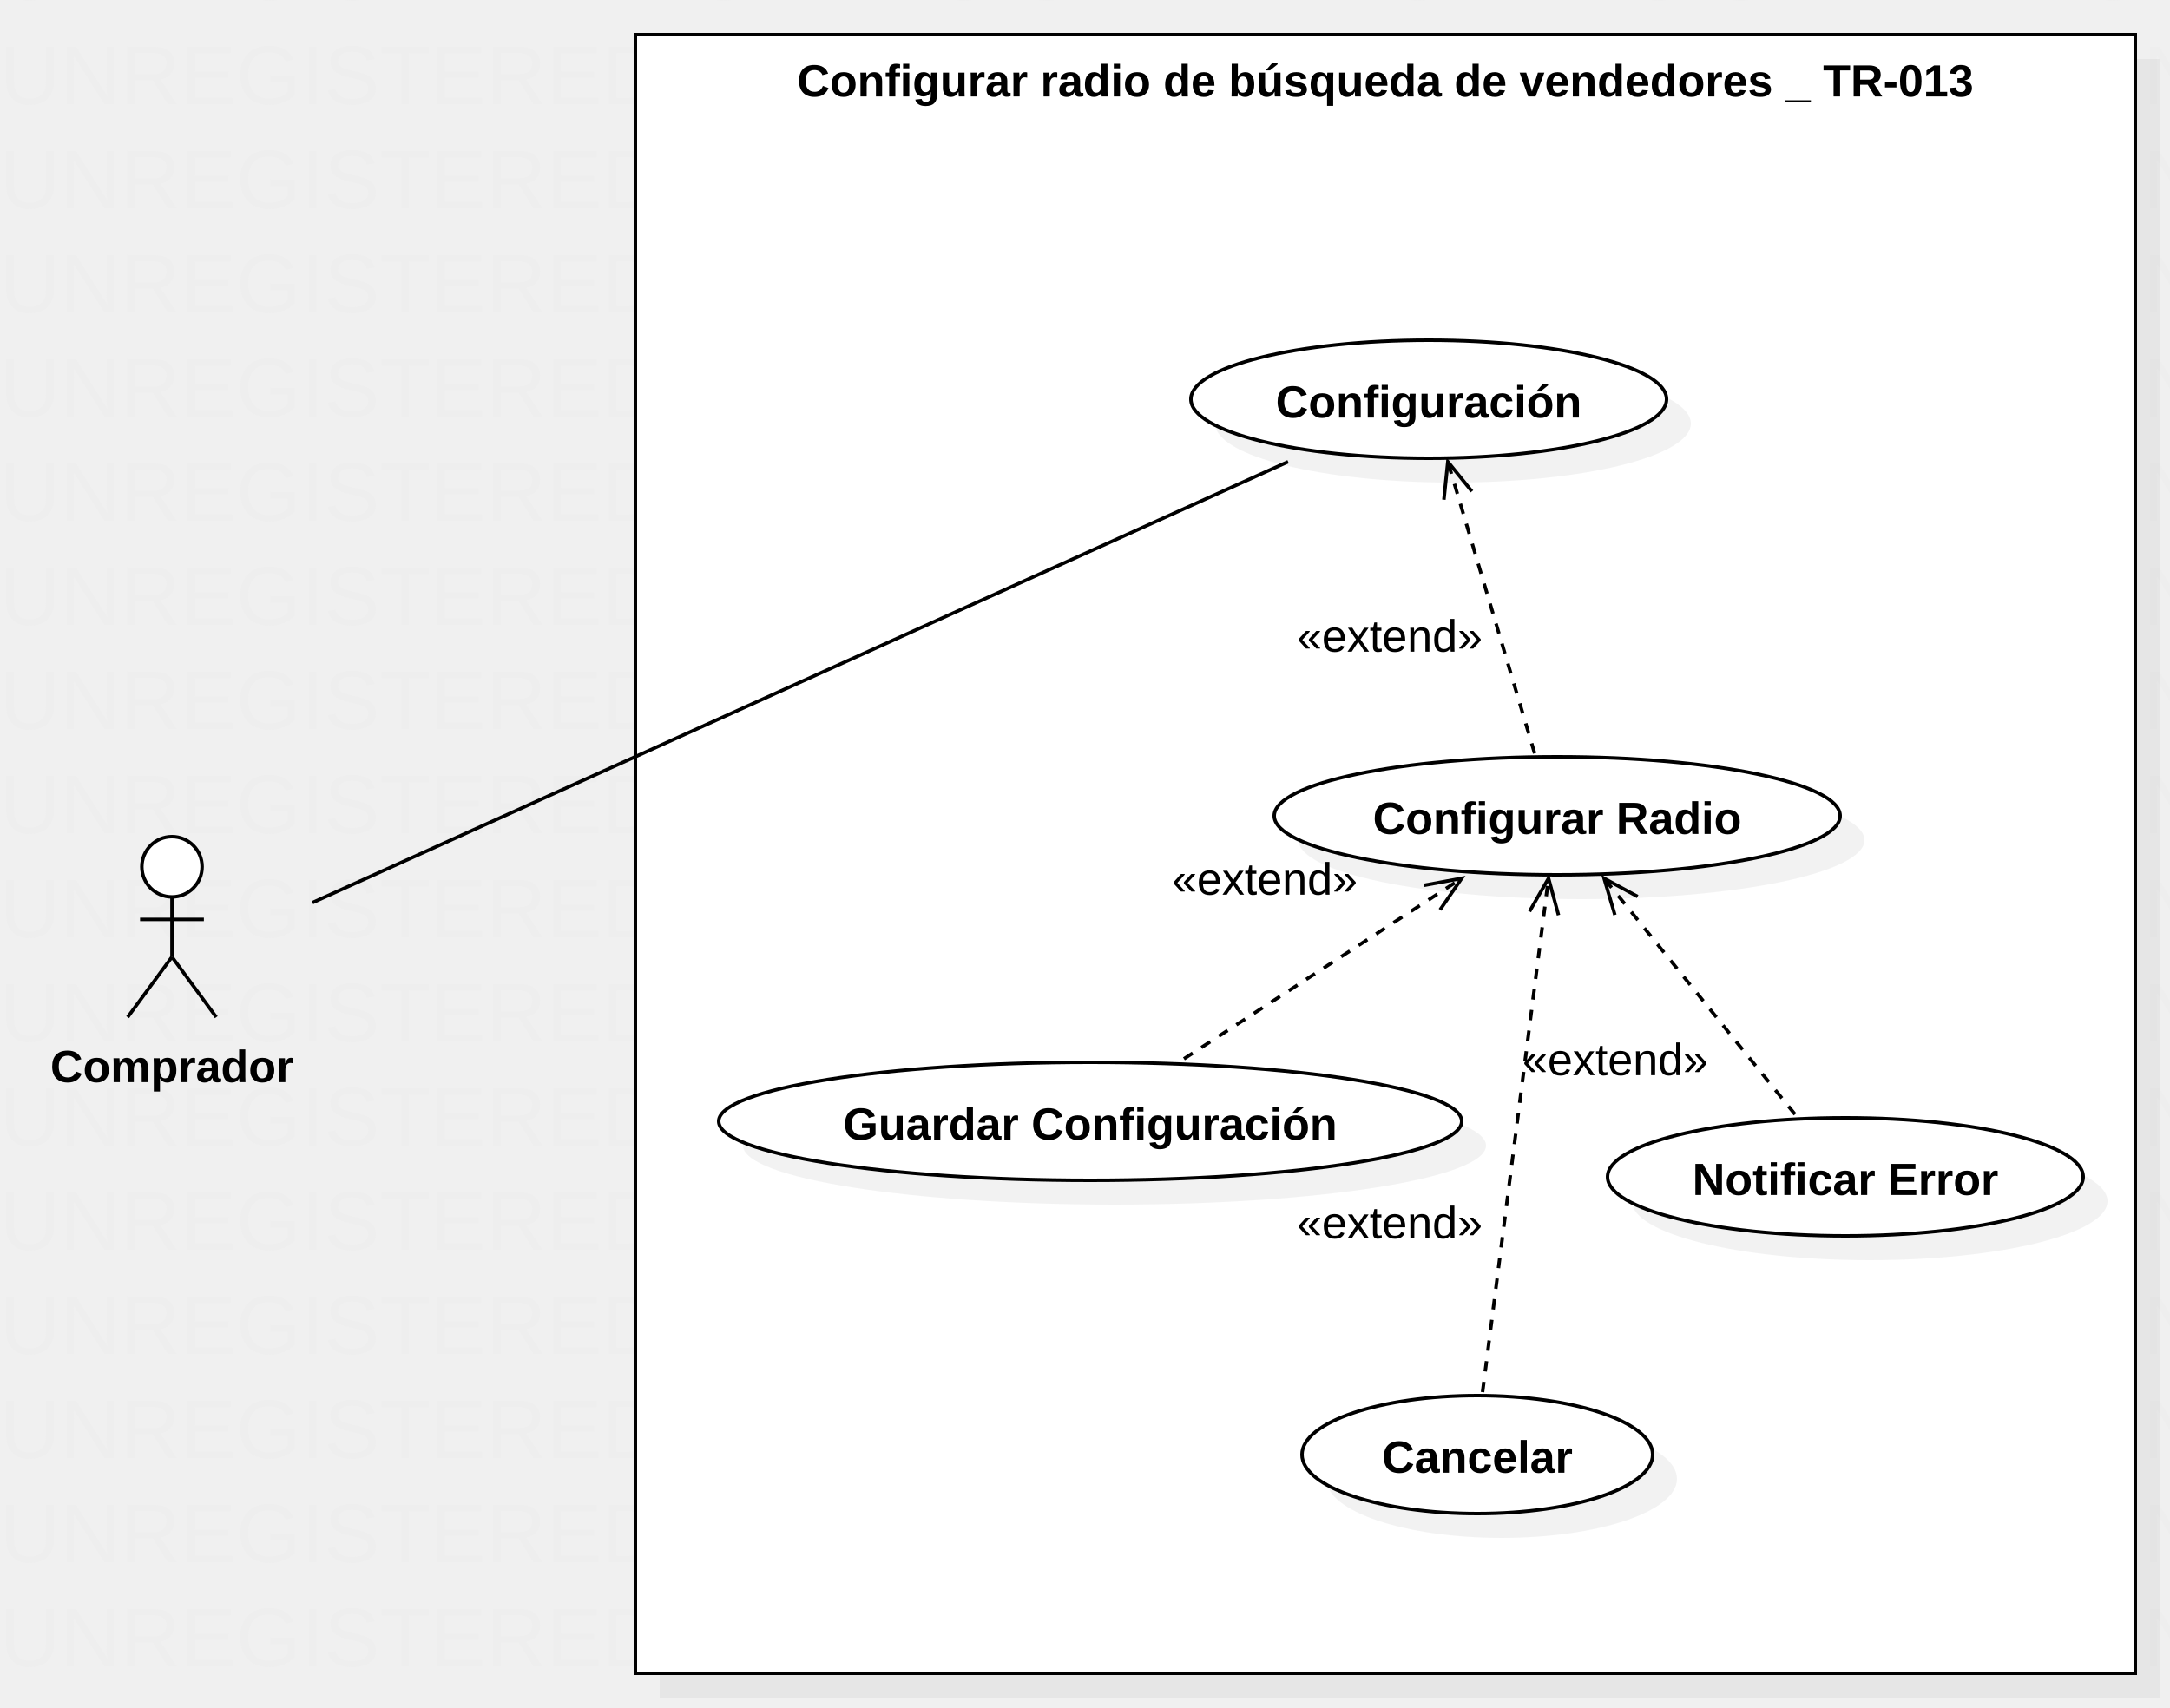
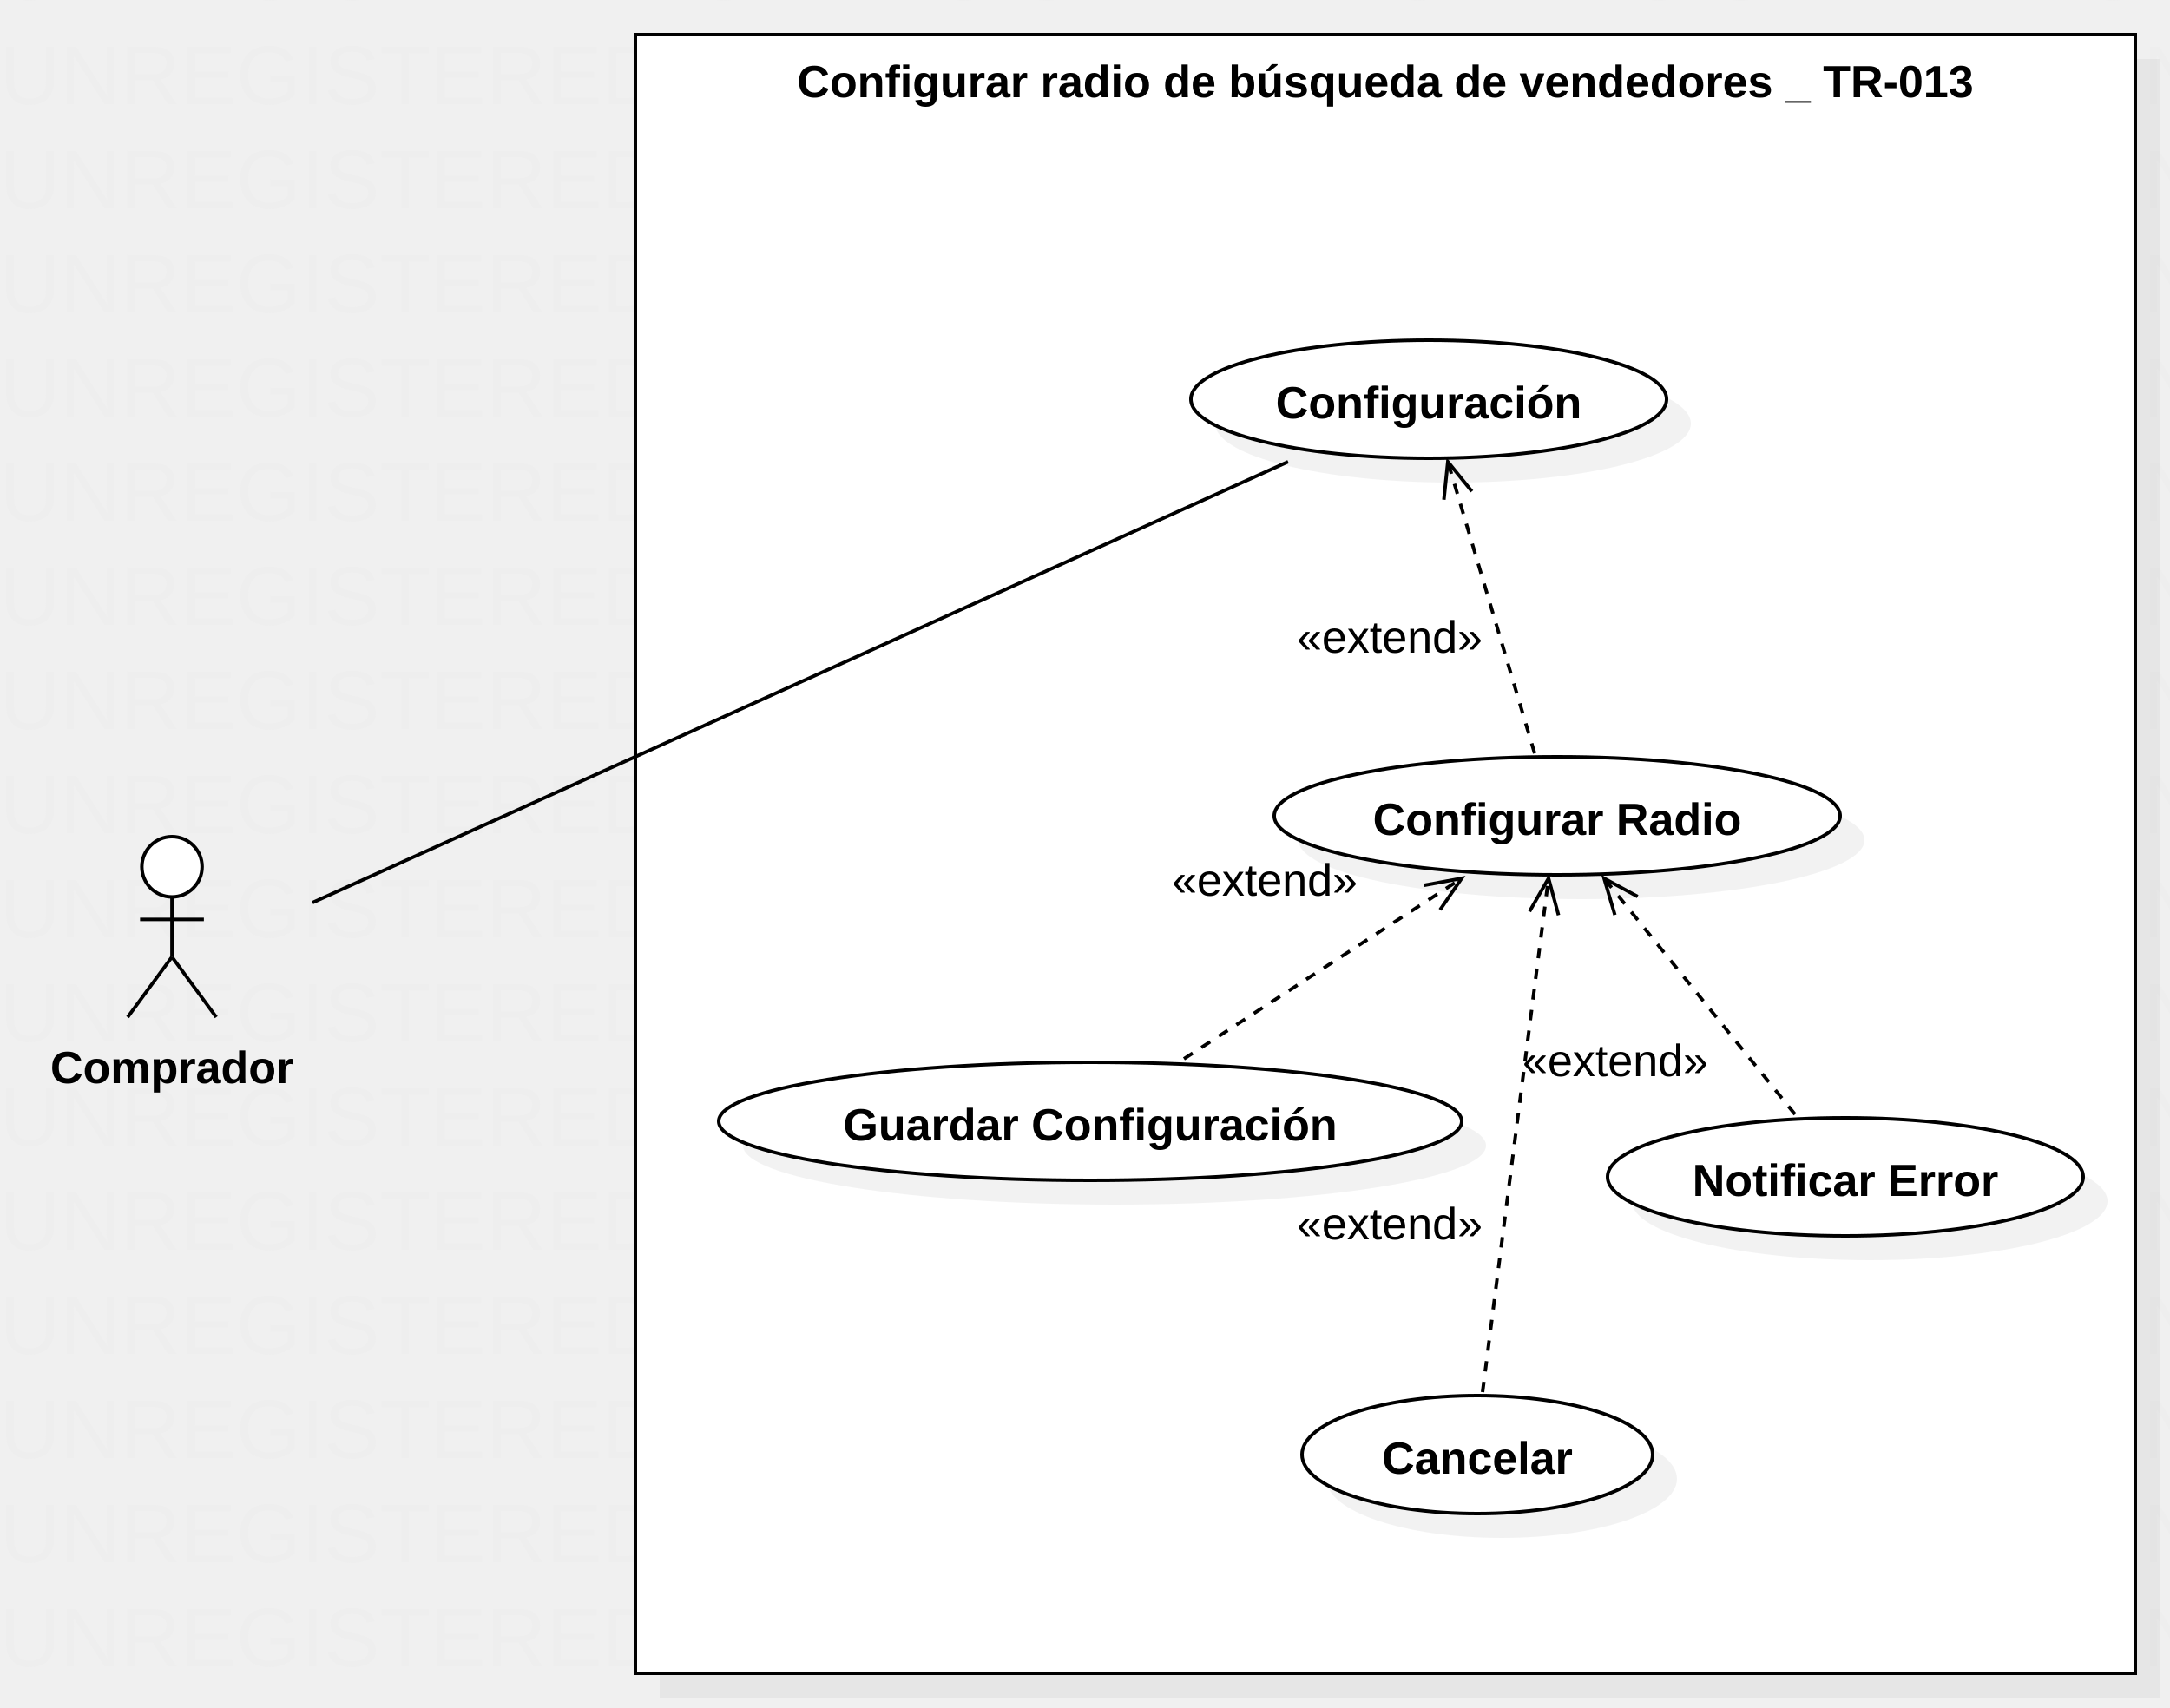
<svg xmlns="http://www.w3.org/2000/svg" version="1.1" width="625" height="492">
  <defs />
  <g>
    <text fill="#eeeeee" stroke="none" font-family="Arial" font-size="24px" font-style="normal" font-weight="normal" text-decoration="none" x="0" y="0">UNREGISTERED</text>
    <text fill="#eeeeee" stroke="none" font-family="Arial" font-size="24px" font-style="normal" font-weight="normal" text-decoration="none" x="0" y="30">UNREGISTERED</text>
    <text fill="#eeeeee" stroke="none" font-family="Arial" font-size="24px" font-style="normal" font-weight="normal" text-decoration="none" x="0" y="60">UNREGISTERED</text>
    <text fill="#eeeeee" stroke="none" font-family="Arial" font-size="24px" font-style="normal" font-weight="normal" text-decoration="none" x="0" y="90">UNREGISTERED</text>
    <text fill="#eeeeee" stroke="none" font-family="Arial" font-size="24px" font-style="normal" font-weight="normal" text-decoration="none" x="0" y="120">UNREGISTERED</text>
    <text fill="#eeeeee" stroke="none" font-family="Arial" font-size="24px" font-style="normal" font-weight="normal" text-decoration="none" x="0" y="150">UNREGISTERED</text>
    <text fill="#eeeeee" stroke="none" font-family="Arial" font-size="24px" font-style="normal" font-weight="normal" text-decoration="none" x="0" y="180">UNREGISTERED</text>
    <text fill="#eeeeee" stroke="none" font-family="Arial" font-size="24px" font-style="normal" font-weight="normal" text-decoration="none" x="0" y="210">UNREGISTERED</text>
    <text fill="#eeeeee" stroke="none" font-family="Arial" font-size="24px" font-style="normal" font-weight="normal" text-decoration="none" x="0" y="240">UNREGISTERED</text>
    <text fill="#eeeeee" stroke="none" font-family="Arial" font-size="24px" font-style="normal" font-weight="normal" text-decoration="none" x="0" y="270">UNREGISTERED</text>
    <text fill="#eeeeee" stroke="none" font-family="Arial" font-size="24px" font-style="normal" font-weight="normal" text-decoration="none" x="0" y="300">UNREGISTERED</text>
    <text fill="#eeeeee" stroke="none" font-family="Arial" font-size="24px" font-style="normal" font-weight="normal" text-decoration="none" x="0" y="330">UNREGISTERED</text>
    <text fill="#eeeeee" stroke="none" font-family="Arial" font-size="24px" font-style="normal" font-weight="normal" text-decoration="none" x="0" y="360">UNREGISTERED</text>
    <text fill="#eeeeee" stroke="none" font-family="Arial" font-size="24px" font-style="normal" font-weight="normal" text-decoration="none" x="0" y="390">UNREGISTERED</text>
    <text fill="#eeeeee" stroke="none" font-family="Arial" font-size="24px" font-style="normal" font-weight="normal" text-decoration="none" x="0" y="420">UNREGISTERED</text>
    <text fill="#eeeeee" stroke="none" font-family="Arial" font-size="24px" font-style="normal" font-weight="normal" text-decoration="none" x="0" y="450">UNREGISTERED</text>
    <text fill="#eeeeee" stroke="none" font-family="Arial" font-size="24px" font-style="normal" font-weight="normal" text-decoration="none" x="0" y="480">UNREGISTERED</text>
    <text fill="#eeeeee" stroke="none" font-family="Arial" font-size="24px" font-style="normal" font-weight="normal" text-decoration="none" x="200" y="0">UNREGISTERED</text>
    <text fill="#eeeeee" stroke="none" font-family="Arial" font-size="24px" font-style="normal" font-weight="normal" text-decoration="none" x="200" y="30">UNREGISTERED</text>
    <text fill="#eeeeee" stroke="none" font-family="Arial" font-size="24px" font-style="normal" font-weight="normal" text-decoration="none" x="200" y="60">UNREGISTERED</text>
    <text fill="#eeeeee" stroke="none" font-family="Arial" font-size="24px" font-style="normal" font-weight="normal" text-decoration="none" x="200" y="90">UNREGISTERED</text>
    <text fill="#eeeeee" stroke="none" font-family="Arial" font-size="24px" font-style="normal" font-weight="normal" text-decoration="none" x="200" y="120">UNREGISTERED</text>
    <text fill="#eeeeee" stroke="none" font-family="Arial" font-size="24px" font-style="normal" font-weight="normal" text-decoration="none" x="200" y="150">UNREGISTERED</text>
    <text fill="#eeeeee" stroke="none" font-family="Arial" font-size="24px" font-style="normal" font-weight="normal" text-decoration="none" x="200" y="180">UNREGISTERED</text>
    <text fill="#eeeeee" stroke="none" font-family="Arial" font-size="24px" font-style="normal" font-weight="normal" text-decoration="none" x="200" y="210">UNREGISTERED</text>
    <text fill="#eeeeee" stroke="none" font-family="Arial" font-size="24px" font-style="normal" font-weight="normal" text-decoration="none" x="200" y="240">UNREGISTERED</text>
    <text fill="#eeeeee" stroke="none" font-family="Arial" font-size="24px" font-style="normal" font-weight="normal" text-decoration="none" x="200" y="270">UNREGISTERED</text>
    <text fill="#eeeeee" stroke="none" font-family="Arial" font-size="24px" font-style="normal" font-weight="normal" text-decoration="none" x="200" y="300">UNREGISTERED</text>
    <text fill="#eeeeee" stroke="none" font-family="Arial" font-size="24px" font-style="normal" font-weight="normal" text-decoration="none" x="200" y="330">UNREGISTERED</text>
    <text fill="#eeeeee" stroke="none" font-family="Arial" font-size="24px" font-style="normal" font-weight="normal" text-decoration="none" x="200" y="360">UNREGISTERED</text>
    <text fill="#eeeeee" stroke="none" font-family="Arial" font-size="24px" font-style="normal" font-weight="normal" text-decoration="none" x="200" y="390">UNREGISTERED</text>
    <text fill="#eeeeee" stroke="none" font-family="Arial" font-size="24px" font-style="normal" font-weight="normal" text-decoration="none" x="200" y="420">UNREGISTERED</text>
    <text fill="#eeeeee" stroke="none" font-family="Arial" font-size="24px" font-style="normal" font-weight="normal" text-decoration="none" x="200" y="450">UNREGISTERED</text>
    <text fill="#eeeeee" stroke="none" font-family="Arial" font-size="24px" font-style="normal" font-weight="normal" text-decoration="none" x="200" y="480">UNREGISTERED</text>
    <text fill="#eeeeee" stroke="none" font-family="Arial" font-size="24px" font-style="normal" font-weight="normal" text-decoration="none" x="400" y="0">UNREGISTERED</text>
    <text fill="#eeeeee" stroke="none" font-family="Arial" font-size="24px" font-style="normal" font-weight="normal" text-decoration="none" x="400" y="30">UNREGISTERED</text>
    <text fill="#eeeeee" stroke="none" font-family="Arial" font-size="24px" font-style="normal" font-weight="normal" text-decoration="none" x="400" y="60">UNREGISTERED</text>
    <text fill="#eeeeee" stroke="none" font-family="Arial" font-size="24px" font-style="normal" font-weight="normal" text-decoration="none" x="400" y="90">UNREGISTERED</text>
    <text fill="#eeeeee" stroke="none" font-family="Arial" font-size="24px" font-style="normal" font-weight="normal" text-decoration="none" x="400" y="120">UNREGISTERED</text>
    <text fill="#eeeeee" stroke="none" font-family="Arial" font-size="24px" font-style="normal" font-weight="normal" text-decoration="none" x="400" y="150">UNREGISTERED</text>
    <text fill="#eeeeee" stroke="none" font-family="Arial" font-size="24px" font-style="normal" font-weight="normal" text-decoration="none" x="400" y="180">UNREGISTERED</text>
    <text fill="#eeeeee" stroke="none" font-family="Arial" font-size="24px" font-style="normal" font-weight="normal" text-decoration="none" x="400" y="210">UNREGISTERED</text>
    <text fill="#eeeeee" stroke="none" font-family="Arial" font-size="24px" font-style="normal" font-weight="normal" text-decoration="none" x="400" y="240">UNREGISTERED</text>
    <text fill="#eeeeee" stroke="none" font-family="Arial" font-size="24px" font-style="normal" font-weight="normal" text-decoration="none" x="400" y="270">UNREGISTERED</text>
    <text fill="#eeeeee" stroke="none" font-family="Arial" font-size="24px" font-style="normal" font-weight="normal" text-decoration="none" x="400" y="300">UNREGISTERED</text>
    <text fill="#eeeeee" stroke="none" font-family="Arial" font-size="24px" font-style="normal" font-weight="normal" text-decoration="none" x="400" y="330">UNREGISTERED</text>
    <text fill="#eeeeee" stroke="none" font-family="Arial" font-size="24px" font-style="normal" font-weight="normal" text-decoration="none" x="400" y="360">UNREGISTERED</text>
    <text fill="#eeeeee" stroke="none" font-family="Arial" font-size="24px" font-style="normal" font-weight="normal" text-decoration="none" x="400" y="390">UNREGISTERED</text>
    <text fill="#eeeeee" stroke="none" font-family="Arial" font-size="24px" font-style="normal" font-weight="normal" text-decoration="none" x="400" y="420">UNREGISTERED</text>
    <text fill="#eeeeee" stroke="none" font-family="Arial" font-size="24px" font-style="normal" font-weight="normal" text-decoration="none" x="400" y="450">UNREGISTERED</text>
    <text fill="#eeeeee" stroke="none" font-family="Arial" font-size="24px" font-style="normal" font-weight="normal" text-decoration="none" x="400" y="480">UNREGISTERED</text>
    <text fill="#eeeeee" stroke="none" font-family="Arial" font-size="24px" font-style="normal" font-weight="normal" text-decoration="none" x="600" y="0">UNREGISTERED</text>
    <text fill="#eeeeee" stroke="none" font-family="Arial" font-size="24px" font-style="normal" font-weight="normal" text-decoration="none" x="600" y="30">UNREGISTERED</text>
    <text fill="#eeeeee" stroke="none" font-family="Arial" font-size="24px" font-style="normal" font-weight="normal" text-decoration="none" x="600" y="60">UNREGISTERED</text>
    <text fill="#eeeeee" stroke="none" font-family="Arial" font-size="24px" font-style="normal" font-weight="normal" text-decoration="none" x="600" y="90">UNREGISTERED</text>
    <text fill="#eeeeee" stroke="none" font-family="Arial" font-size="24px" font-style="normal" font-weight="normal" text-decoration="none" x="600" y="120">UNREGISTERED</text>
    <text fill="#eeeeee" stroke="none" font-family="Arial" font-size="24px" font-style="normal" font-weight="normal" text-decoration="none" x="600" y="150">UNREGISTERED</text>
    <text fill="#eeeeee" stroke="none" font-family="Arial" font-size="24px" font-style="normal" font-weight="normal" text-decoration="none" x="600" y="180">UNREGISTERED</text>
    <text fill="#eeeeee" stroke="none" font-family="Arial" font-size="24px" font-style="normal" font-weight="normal" text-decoration="none" x="600" y="210">UNREGISTERED</text>
    <text fill="#eeeeee" stroke="none" font-family="Arial" font-size="24px" font-style="normal" font-weight="normal" text-decoration="none" x="600" y="240">UNREGISTERED</text>
    <text fill="#eeeeee" stroke="none" font-family="Arial" font-size="24px" font-style="normal" font-weight="normal" text-decoration="none" x="600" y="270">UNREGISTERED</text>
    <text fill="#eeeeee" stroke="none" font-family="Arial" font-size="24px" font-style="normal" font-weight="normal" text-decoration="none" x="600" y="300">UNREGISTERED</text>
    <text fill="#eeeeee" stroke="none" font-family="Arial" font-size="24px" font-style="normal" font-weight="normal" text-decoration="none" x="600" y="330">UNREGISTERED</text>
    <text fill="#eeeeee" stroke="none" font-family="Arial" font-size="24px" font-style="normal" font-weight="normal" text-decoration="none" x="600" y="360">UNREGISTERED</text>
    <text fill="#eeeeee" stroke="none" font-family="Arial" font-size="24px" font-style="normal" font-weight="normal" text-decoration="none" x="600" y="390">UNREGISTERED</text>
    <text fill="#eeeeee" stroke="none" font-family="Arial" font-size="24px" font-style="normal" font-weight="normal" text-decoration="none" x="600" y="420">UNREGISTERED</text>
    <text fill="#eeeeee" stroke="none" font-family="Arial" font-size="24px" font-style="normal" font-weight="normal" text-decoration="none" x="600" y="450">UNREGISTERED</text>
    <text fill="#eeeeee" stroke="none" font-family="Arial" font-size="24px" font-style="normal" font-weight="normal" text-decoration="none" x="600" y="480">UNREGISTERED</text>
    <g transform="translate(-249,-246) scale(1,1)">
      <rect fill="#C0C0C0" stroke="none" x="439" y="263" width="432" height="472" opacity="0.2" />
    </g>
    <g transform="translate(-249,-246) scale(1,1)">
      <rect fill="#ffffff" stroke="none" x="432" y="256" width="432" height="472" />
    </g>
    <g transform="translate(-249,-246) scale(1,1)">
      <path fill="none" stroke="#000000" d="M 432 256 L 864 256 L 864 728 L 432 728 L 432 256 Z Z" stroke-miterlimit="10" />
    </g>
    <g transform="translate(-249,-246) scale(1,1)">
      <g>
        <path fill="none" stroke="none" />
-         <text fill="#000000" stroke="none" font-family="Arial" font-size="13px" font-style="normal" font-weight="bold" text-decoration="none" x="478.603" y="273.786">Configurar radio de búsqueda de vendedores _ TR-013</text>
+         <text fill="#000000" stroke="none" font-family="Arial" font-size="13px" font-style="normal" font-weight="bold" text-decoration="none" x="478.603" y="274">Configurar radio de búsqueda de vendedores _ TR-013</text>
      </g>
    </g>
    <g transform="translate(-249,-246) scale(1,1)">
      <path fill="#ffffff" stroke="none" d="M 289.85 495.68 C 289.85 490.886 293.736 487 298.53 487 C 303.323 487 307.209 490.886 307.209 495.68 C 307.209 500.474 303.323 504.36 298.53 504.36 C 293.736 504.36 289.85 500.474 289.85 495.68 Z" />
    </g>
    <g transform="translate(-249,-246) scale(1,1)">
      <path fill="none" stroke="#000000" d="M 289.85 495.68 C 289.85 490.886 293.736 487 298.53 487 C 303.323 487 307.209 490.886 307.209 495.68 C 307.209 500.474 303.323 504.36 298.53 504.36 C 293.736 504.36 289.85 500.474 289.85 495.68 Z" stroke-miterlimit="10" />
    </g>
    <g transform="translate(-249,-246) scale(1,1)">
      <path fill="none" stroke="#000000" d="M 298.53 504.36 L 298.53 521.64" stroke-miterlimit="10" />
    </g>
    <g transform="translate(-249,-246) scale(1,1)">
      <path fill="none" stroke="#000000" d="M 289.34 510.84 L 307.719 510.84" stroke-miterlimit="10" />
    </g>
    <g transform="translate(-249,-246) scale(1,1)">
      <path fill="none" stroke="#000000" d="M 298.53 521.64 L 285.766 539" stroke-miterlimit="10" />
    </g>
    <g transform="translate(-249,-246) scale(1,1)">
      <path fill="none" stroke="#000000" d="M 298.53 521.64 L 311.293 539" stroke-miterlimit="10" />
    </g>
    <g transform="translate(-249,-246) scale(1,1)">
      <g>
        <path fill="none" stroke="none" />
-         <text fill="#000000" stroke="none" font-family="Arial" font-size="13px" font-style="normal" font-weight="bold" text-decoration="none" x="263.5" y="557.71">Comprador</text>
+         <text fill="#000000" stroke="none" font-family="Arial" font-size="13px" font-style="normal" font-weight="bold" text-decoration="none" x="263.5" y="558">Comprador</text>
      </g>
    </g>
    <g transform="translate(-249,-246) scale(1,1)">
      <path fill="#C0C0C0" stroke="none" d="M 599 368 C 599 358.611 629.668 351 667.5 351 C 705.332 351 736 358.611 736 368 C 736 377.389 705.332 385 667.5 385 C 629.668 385 599 377.389 599 368 Z" opacity="0.2" />
    </g>
    <g transform="translate(-249,-246) scale(1,1)">
      <path fill="#ffffff" stroke="none" d="M 592 361 C 592 351.611 622.668 344 660.5 344 C 698.332 344 729 351.611 729 361 C 729 370.389 698.332 378 660.5 378 C 622.668 378 592 370.389 592 361 Z" />
    </g>
    <g transform="translate(-249,-246) scale(1,1)">
      <path fill="none" stroke="#000000" d="M 592 361 C 592 351.611 622.668 344 660.5 344 C 698.332 344 729 351.611 729 361 C 729 370.389 698.332 378 660.5 378 C 622.668 378 592 370.389 592 361 Z" stroke-miterlimit="10" />
    </g>
    <g transform="translate(-249,-246) scale(1,1)">
      <g>
        <path fill="none" stroke="none" />
-         <text fill="#000000" stroke="none" font-family="Arial" font-size="13px" font-style="normal" font-weight="bold" text-decoration="none" x="616.447" y="366.286">Configuración</text>
+         <text fill="#000000" stroke="none" font-family="Arial" font-size="13px" font-style="normal" font-weight="bold" text-decoration="none" x="616.447" y="366.5">Configuración</text>
      </g>
    </g>
    <g transform="translate(-249,-246) scale(1,1)">
      <path fill="none" stroke="#000000" d="M 339 506 L 620 379" stroke-miterlimit="10" />
    </g>
    <g transform="translate(-249,-246) scale(1,1)">
      <path fill="#C0C0C0" stroke="none" d="M 623 488 C 623 478.611 659.489 471 704.5 471 C 749.511 471 786 478.611 786 488 C 786 497.389 749.511 505 704.5 505 C 659.489 505 623 497.389 623 488 Z" opacity="0.2" />
    </g>
    <g transform="translate(-249,-246) scale(1,1)">
      <path fill="#ffffff" stroke="none" d="M 616 481 C 616 471.611 652.489 464 697.5 464 C 742.511 464 779 471.611 779 481 C 779 490.389 742.511 498 697.5 498 C 652.489 498 616 490.389 616 481 Z" />
    </g>
    <g transform="translate(-249,-246) scale(1,1)">
      <path fill="none" stroke="#000000" d="M 616 481 C 616 471.611 652.489 464 697.5 464 C 742.511 464 779 471.611 779 481 C 779 490.389 742.511 498 697.5 498 C 652.489 498 616 490.389 616 481 Z" stroke-miterlimit="10" />
    </g>
    <g transform="translate(-249,-246) scale(1,1)">
      <g>
        <path fill="none" stroke="none" />
-         <text fill="#000000" stroke="none" font-family="Arial" font-size="13px" font-style="normal" font-weight="bold" text-decoration="none" x="644.418" y="486.21">Configurar Radio</text>
+         <text fill="#000000" stroke="none" font-family="Arial" font-size="13px" font-style="normal" font-weight="bold" text-decoration="none" x="644.418" y="486.5">Configurar Radio</text>
      </g>
    </g>
    <g transform="translate(-249,-246) scale(1,1)">
      <path fill="none" stroke="#000000" d="M 691 463 L 666 379" stroke-miterlimit="10" stroke-dasharray="3" />
    </g>
    <g transform="translate(-249,-246) scale(1,1)">
      <path fill="none" stroke="#000000" d="M 672.934 387.54 L 666 379 L 664.864 389.941" stroke-miterlimit="10" />
    </g>
    <g transform="translate(-249,-246) scale(1,1)">
      <g>
        <path fill="none" stroke="none" />
-         <text fill="#000000" stroke="none" font-family="Arial" font-size="13px" font-style="normal" font-weight="normal" text-decoration="none" x="622.5" y="433.71">«extend»</text>
+         <text fill="#000000" stroke="none" font-family="Arial" font-size="13px" font-style="normal" font-weight="normal" text-decoration="none" x="622.5" y="434">«extend»</text>
      </g>
    </g>
    <g transform="translate(-249,-246) scale(1,1)">
      <path fill="#C0C0C0" stroke="none" d="M 463 576 C 463 566.611 510.906 559 570 559 C 629.094 559 677 566.611 677 576 C 677 585.389 629.094 593 570 593 C 510.906 593 463 585.389 463 576 Z" opacity="0.2" />
    </g>
    <g transform="translate(-249,-246) scale(1,1)">
      <path fill="#ffffff" stroke="none" d="M 456 569 C 456 559.611 503.906 552 563 552 C 622.094 552 670 559.611 670 569 C 670 578.389 622.094 586 563 586 C 503.906 586 456 578.389 456 569 Z" />
    </g>
    <g transform="translate(-249,-246) scale(1,1)">
      <path fill="none" stroke="#000000" d="M 456 569 C 456 559.611 503.906 552 563 552 C 622.094 552 670 559.611 670 569 C 670 578.389 622.094 586 563 586 C 503.906 586 456 578.389 456 569 Z" stroke-miterlimit="10" />
    </g>
    <g transform="translate(-249,-246) scale(1,1)">
      <g>
        <path fill="none" stroke="none" />
-         <text fill="#000000" stroke="none" font-family="Arial" font-size="13px" font-style="normal" font-weight="bold" text-decoration="none" x="491.855" y="574.286">Guardar Configuración</text>
+         <text fill="#000000" stroke="none" font-family="Arial" font-size="13px" font-style="normal" font-weight="bold" text-decoration="none" x="491.855" y="574.5">Guardar Configuración</text>
      </g>
    </g>
    <g transform="translate(-249,-246) scale(1,1)">
      <path fill="#C0C0C0" stroke="none" d="M 631 672 C 631 662.611 653.61 655 681.5 655 C 709.39 655 732 662.611 732 672 C 732 681.389 709.39 689 681.5 689 C 653.61 689 631 681.389 631 672 Z" opacity="0.2" />
    </g>
    <g transform="translate(-249,-246) scale(1,1)">
      <path fill="#ffffff" stroke="none" d="M 624 665 C 624 655.611 646.61 648 674.5 648 C 702.39 648 725 655.611 725 665 C 725 674.389 702.39 682 674.5 682 C 646.61 682 624 674.389 624 665 Z" />
    </g>
    <g transform="translate(-249,-246) scale(1,1)">
      <path fill="none" stroke="#000000" d="M 624 665 C 624 655.611 646.61 648 674.5 648 C 702.39 648 725 655.611 725 665 C 725 674.389 702.39 682 674.5 682 C 646.61 682 624 674.389 624 665 Z" stroke-miterlimit="10" />
    </g>
    <g transform="translate(-249,-246) scale(1,1)">
      <g>
        <path fill="none" stroke="none" />
-         <text fill="#000000" stroke="none" font-family="Arial" font-size="13px" font-style="normal" font-weight="bold" text-decoration="none" x="647.04" y="670.21">Cancelar</text>
+         <text fill="#000000" stroke="none" font-family="Arial" font-size="13px" font-style="normal" font-weight="bold" text-decoration="none" x="647.04" y="670.5">Cancelar</text>
      </g>
    </g>
    <g transform="translate(-249,-246) scale(1,1)">
      <path fill="none" stroke="#000000" d="M 590 551 L 670 499" stroke-miterlimit="10" stroke-dasharray="3" />
    </g>
    <g transform="translate(-249,-246) scale(1,1)">
      <path fill="none" stroke="#000000" d="M 663.773 508.068 L 670 499 L 659.185 501.009" stroke-miterlimit="10" />
    </g>
    <g transform="translate(-249,-246) scale(1,1)">
      <g>
        <path fill="none" stroke="none" />
-         <text fill="#000000" stroke="none" font-family="Arial" font-size="13px" font-style="normal" font-weight="normal" text-decoration="none" x="586.5" y="503.71">«extend»</text>
+         <text fill="#000000" stroke="none" font-family="Arial" font-size="13px" font-style="normal" font-weight="normal" text-decoration="none" x="586.5" y="504">«extend»</text>
      </g>
    </g>
    <g transform="translate(-249,-246) scale(1,1)">
      <path fill="none" stroke="#000000" d="M 676 647 L 695 499" stroke-miterlimit="10" stroke-dasharray="3" />
    </g>
    <g transform="translate(-249,-246) scale(1,1)">
      <path fill="none" stroke="#000000" d="M 697.881 509.616 L 695 499 L 689.531 508.544" stroke-miterlimit="10" />
    </g>
    <g transform="translate(-249,-246) scale(1,1)">
      <g>
        <path fill="none" stroke="none" />
-         <text fill="#000000" stroke="none" font-family="Arial" font-size="13px" font-style="normal" font-weight="normal" text-decoration="none" x="622.5" y="602.71">«extend»</text>
+         <text fill="#000000" stroke="none" font-family="Arial" font-size="13px" font-style="normal" font-weight="normal" text-decoration="none" x="622.5" y="603">«extend»</text>
      </g>
    </g>
    <g transform="translate(-249,-246) scale(1,1)">
      <path fill="#C0C0C0" stroke="none" d="M 719 592 C 719 582.611 749.668 575 787.5 575 C 825.332 575 856 582.611 856 592 C 856 601.389 825.332 609 787.5 609 C 749.668 609 719 601.389 719 592 Z" opacity="0.2" />
    </g>
    <g transform="translate(-249,-246) scale(1,1)">
      <path fill="#ffffff" stroke="none" d="M 712 585 C 712 575.611 742.668 568 780.5 568 C 818.332 568 849 575.611 849 585 C 849 594.389 818.332 602 780.5 602 C 742.668 602 712 594.389 712 585 Z" />
    </g>
    <g transform="translate(-249,-246) scale(1,1)">
      <path fill="none" stroke="#000000" d="M 712 585 C 712 575.611 742.668 568 780.5 568 C 818.332 568 849 575.611 849 585 C 849 594.389 818.332 602 780.5 602 C 742.668 602 712 594.389 712 585 Z" stroke-miterlimit="10" />
    </g>
    <g transform="translate(-249,-246) scale(1,1)">
      <g>
        <path fill="none" stroke="none" />
-         <text fill="#000000" stroke="none" font-family="Arial" font-size="13px" font-style="normal" font-weight="bold" text-decoration="none" x="736.435" y="590.21">Notificar Error</text>
+         <text fill="#000000" stroke="none" font-family="Arial" font-size="13px" font-style="normal" font-weight="bold" text-decoration="none" x="736.435" y="590.5">Notificar Error</text>
      </g>
    </g>
    <g transform="translate(-249,-246) scale(1,1)">
      <path fill="none" stroke="#000000" d="M 766 567 L 711 499" stroke-miterlimit="10" stroke-dasharray="3" />
    </g>
    <g transform="translate(-249,-246) scale(1,1)">
      <path fill="none" stroke="#000000" d="M 720.664 504.254 L 711 499 L 714.118 509.549" stroke-miterlimit="10" />
    </g>
    <g transform="translate(-249,-246) scale(1,1)">
      <g>
        <path fill="none" stroke="none" />
-         <text fill="#000000" stroke="none" font-family="Arial" font-size="13px" font-style="normal" font-weight="normal" text-decoration="none" x="687.5" y="555.71">«extend»</text>
+         <text fill="#000000" stroke="none" font-family="Arial" font-size="13px" font-style="normal" font-weight="normal" text-decoration="none" x="687.5" y="556">«extend»</text>
      </g>
    </g>
  </g>
</svg>
